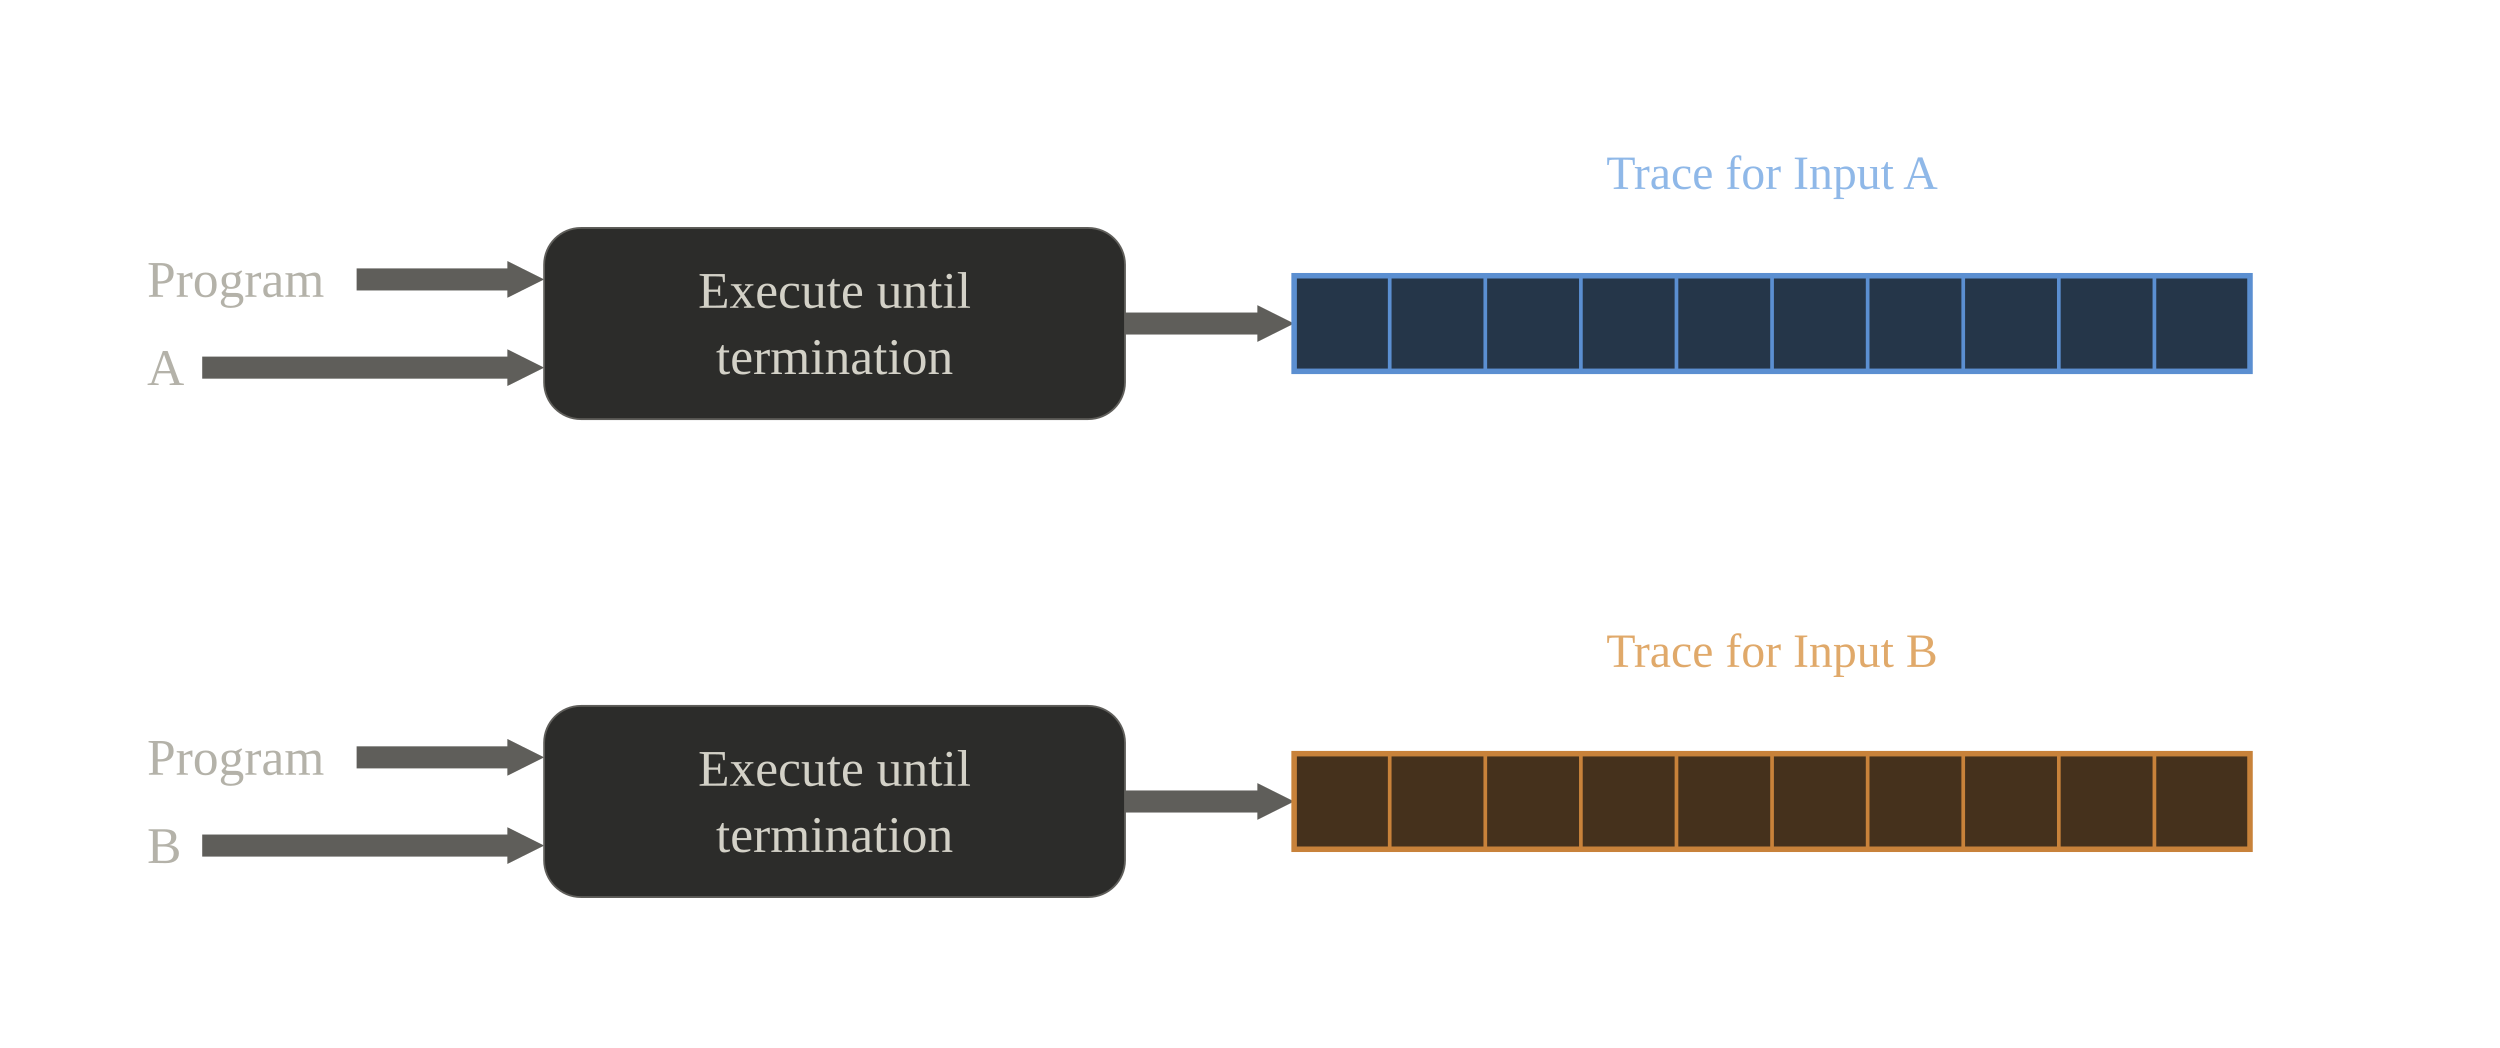
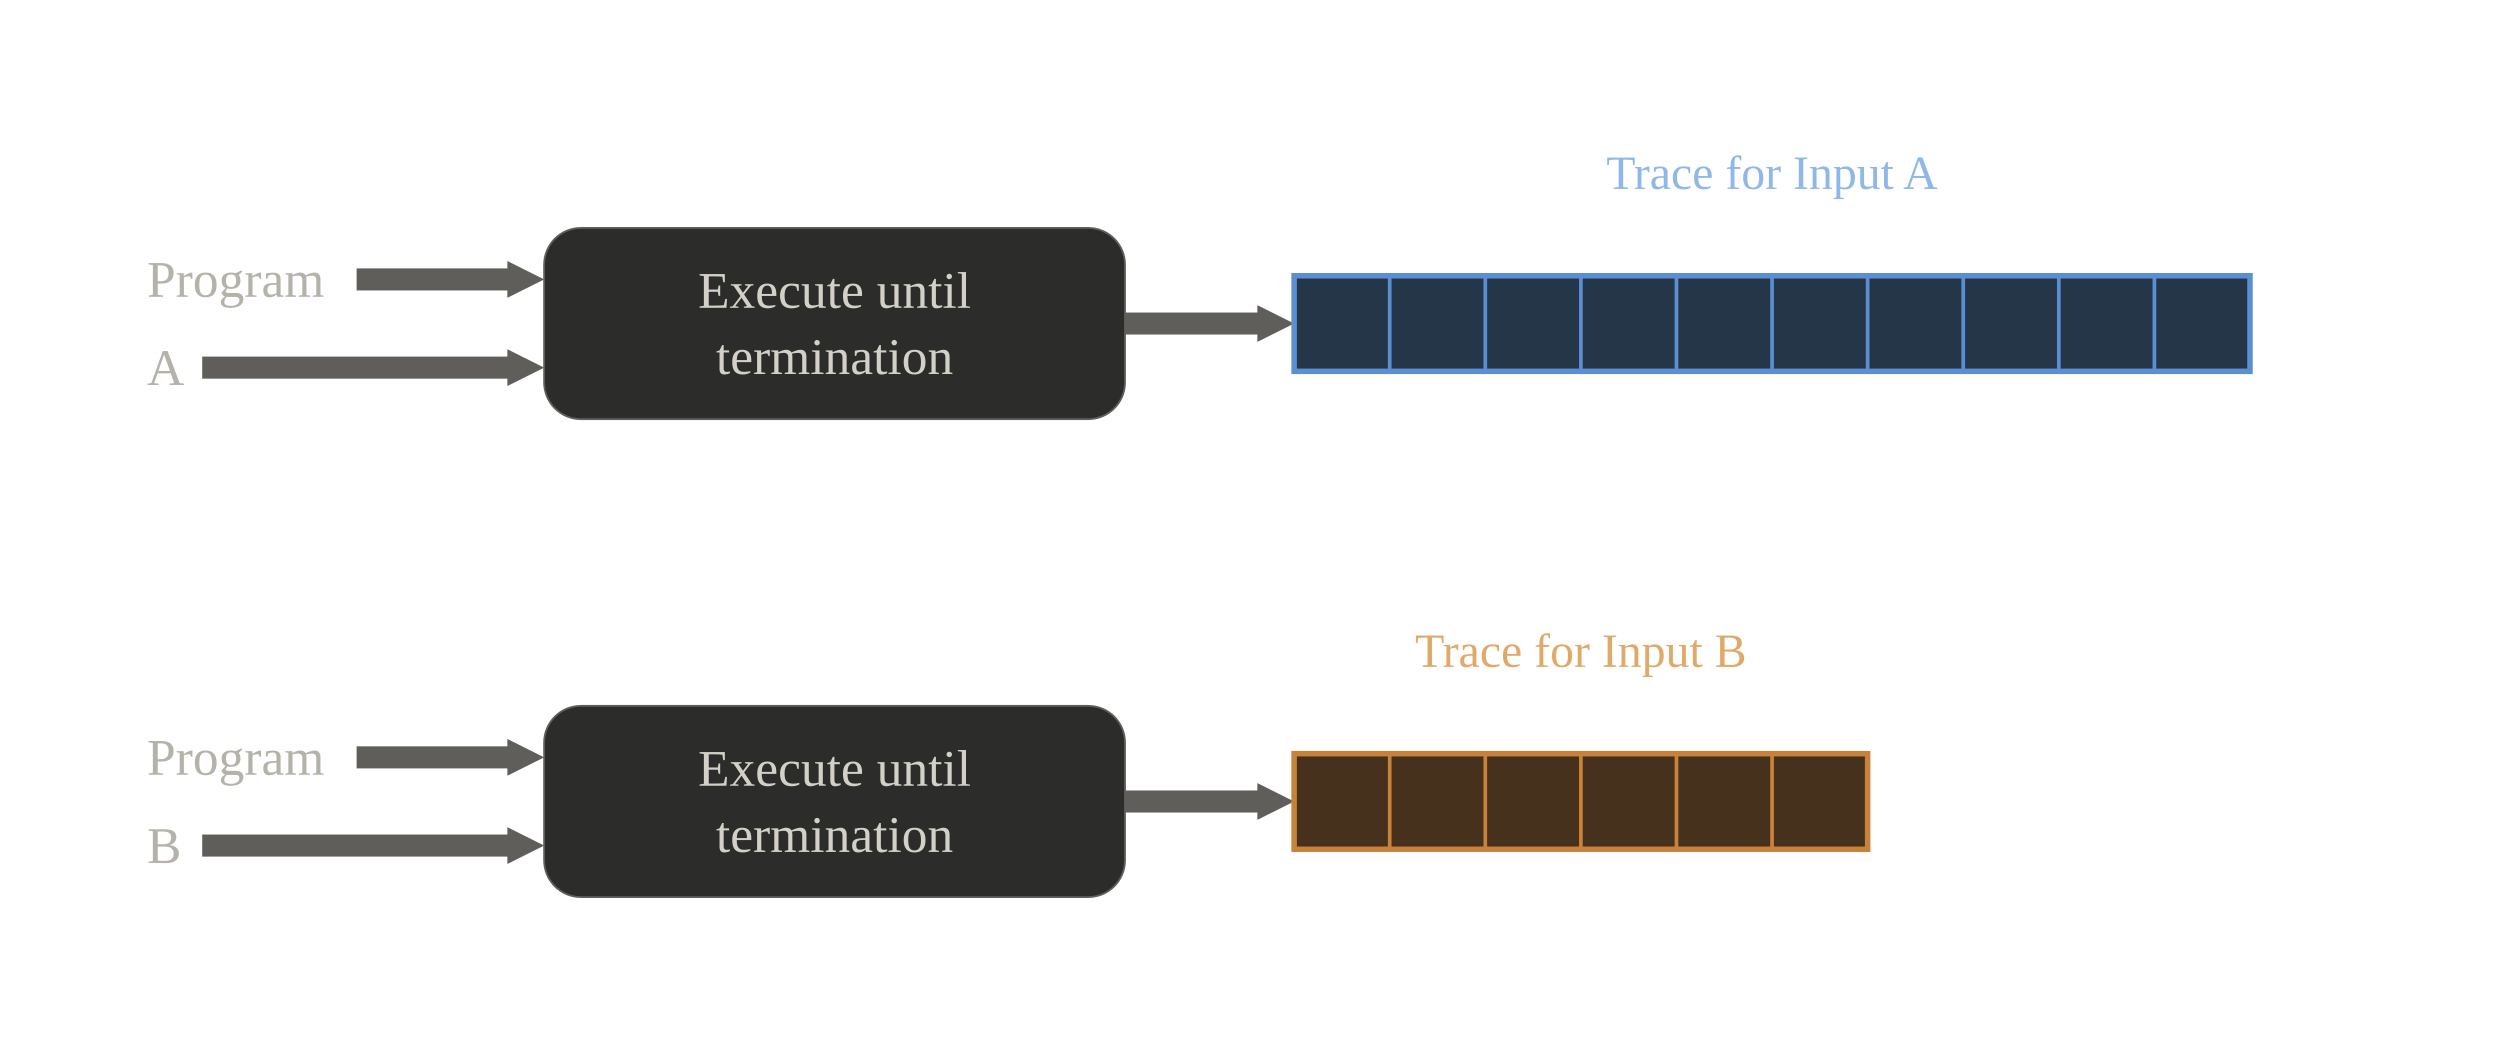
<svg xmlns="http://www.w3.org/2000/svg" width="100%" viewBox="0 0 680 285">
  <text x="40" y="76" font-size="14" fill="#B4B2A9" dominant-baseline="central">Program</text>
  <text x="40" y="100" font-size="14" fill="#B4B2A9" dominant-baseline="central">A</text>
  <polygon points="97,73 138,73 138,71 148,76 138,81 138,79 97,79" fill="#5F5E5A" />
  <polygon points="55,97 138,97 138,95 148,100 138,105 138,103 55,103" fill="#5F5E5A" />
  <rect x="148" y="62" width="158" height="52" rx="10" fill="#2C2C2A" stroke="#5F5E5A" stroke-width="0.5" />
  <text x="227" y="79" font-size="14" fill="#D3D1C7" text-anchor="middle" dominant-baseline="central">Execute until</text>
  <text x="227" y="97" font-size="14" fill="#D3D1C7" text-anchor="middle" dominant-baseline="central">termination</text>
  <polygon points="306,85 342,85 342,83 352,88 342,93 342,91 306,91" fill="#5F5E5A" />
  <text x="482" y="47" font-size="13" fill="#8FB8E8" text-anchor="middle" dominant-baseline="central">Trace for Input A</text>
  <rect x="352" y="75" width="260" height="26" fill="#253649" stroke="#5B8FD1" stroke-width="1.5" />
  <line x1="378" y1="75" x2="378" y2="101" stroke="#5B8FD1" stroke-width="1" />
  <line x1="404" y1="75" x2="404" y2="101" stroke="#5B8FD1" stroke-width="1" />
  <line x1="430" y1="75" x2="430" y2="101" stroke="#5B8FD1" stroke-width="1" />
  <line x1="456" y1="75" x2="456" y2="101" stroke="#5B8FD1" stroke-width="1" />
  <line x1="482" y1="75" x2="482" y2="101" stroke="#5B8FD1" stroke-width="1" />
  <line x1="508" y1="75" x2="508" y2="101" stroke="#5B8FD1" stroke-width="1" />
  <line x1="534" y1="75" x2="534" y2="101" stroke="#5B8FD1" stroke-width="1" />
  <line x1="560" y1="75" x2="560" y2="101" stroke="#5B8FD1" stroke-width="1" />
  <line x1="586" y1="75" x2="586" y2="101" stroke="#5B8FD1" stroke-width="1" />
  <text x="40" y="206" font-size="14" fill="#B4B2A9" dominant-baseline="central">Program</text>
  <text x="40" y="230" font-size="14" fill="#B4B2A9" dominant-baseline="central">B</text>
  <polygon points="97,203 138,203 138,201 148,206 138,211 138,209 97,209" fill="#5F5E5A" />
  <polygon points="55,227 138,227 138,225 148,230 138,235 138,233 55,233" fill="#5F5E5A" />
  <rect x="148" y="192" width="158" height="52" rx="10" fill="#2C2C2A" stroke="#5F5E5A" stroke-width="0.5" />
  <text x="227" y="209" font-size="14" fill="#D3D1C7" text-anchor="middle" dominant-baseline="central">Execute until</text>
  <text x="227" y="227" font-size="14" fill="#D3D1C7" text-anchor="middle" dominant-baseline="central">termination</text>
  <polygon points="306,215 342,215 342,213 352,218 342,223 342,221 306,221" fill="#5F5E5A" />
-   <text x="482" y="177" font-size="13" fill="#E0A96A" text-anchor="middle" dominant-baseline="central">Trace for Input B</text>
-   <rect x="352" y="205" width="260" height="26" fill="#45311C" stroke="#C8823A" stroke-width="1.5" />
+   <text x="430" y="177" font-size="13" fill="#E0A96A" text-anchor="middle" dominant-baseline="central">Trace for Input B</text>
+   <rect x="352" y="205" width="156" height="26" fill="#45311C" stroke="#C8823A" stroke-width="1.5" />
  <line x1="378" y1="205" x2="378" y2="231" stroke="#C8823A" stroke-width="1" />
  <line x1="404" y1="205" x2="404" y2="231" stroke="#C8823A" stroke-width="1" />
  <line x1="430" y1="205" x2="430" y2="231" stroke="#C8823A" stroke-width="1" />
  <line x1="456" y1="205" x2="456" y2="231" stroke="#C8823A" stroke-width="1" />
  <line x1="482" y1="205" x2="482" y2="231" stroke="#C8823A" stroke-width="1" />
-   <line x1="508" y1="205" x2="508" y2="231" stroke="#C8823A" stroke-width="1" />
-   <line x1="534" y1="205" x2="534" y2="231" stroke="#C8823A" stroke-width="1" />
-   <line x1="560" y1="205" x2="560" y2="231" stroke="#C8823A" stroke-width="1" />
-   <line x1="586" y1="205" x2="586" y2="231" stroke="#C8823A" stroke-width="1" />
</svg>
